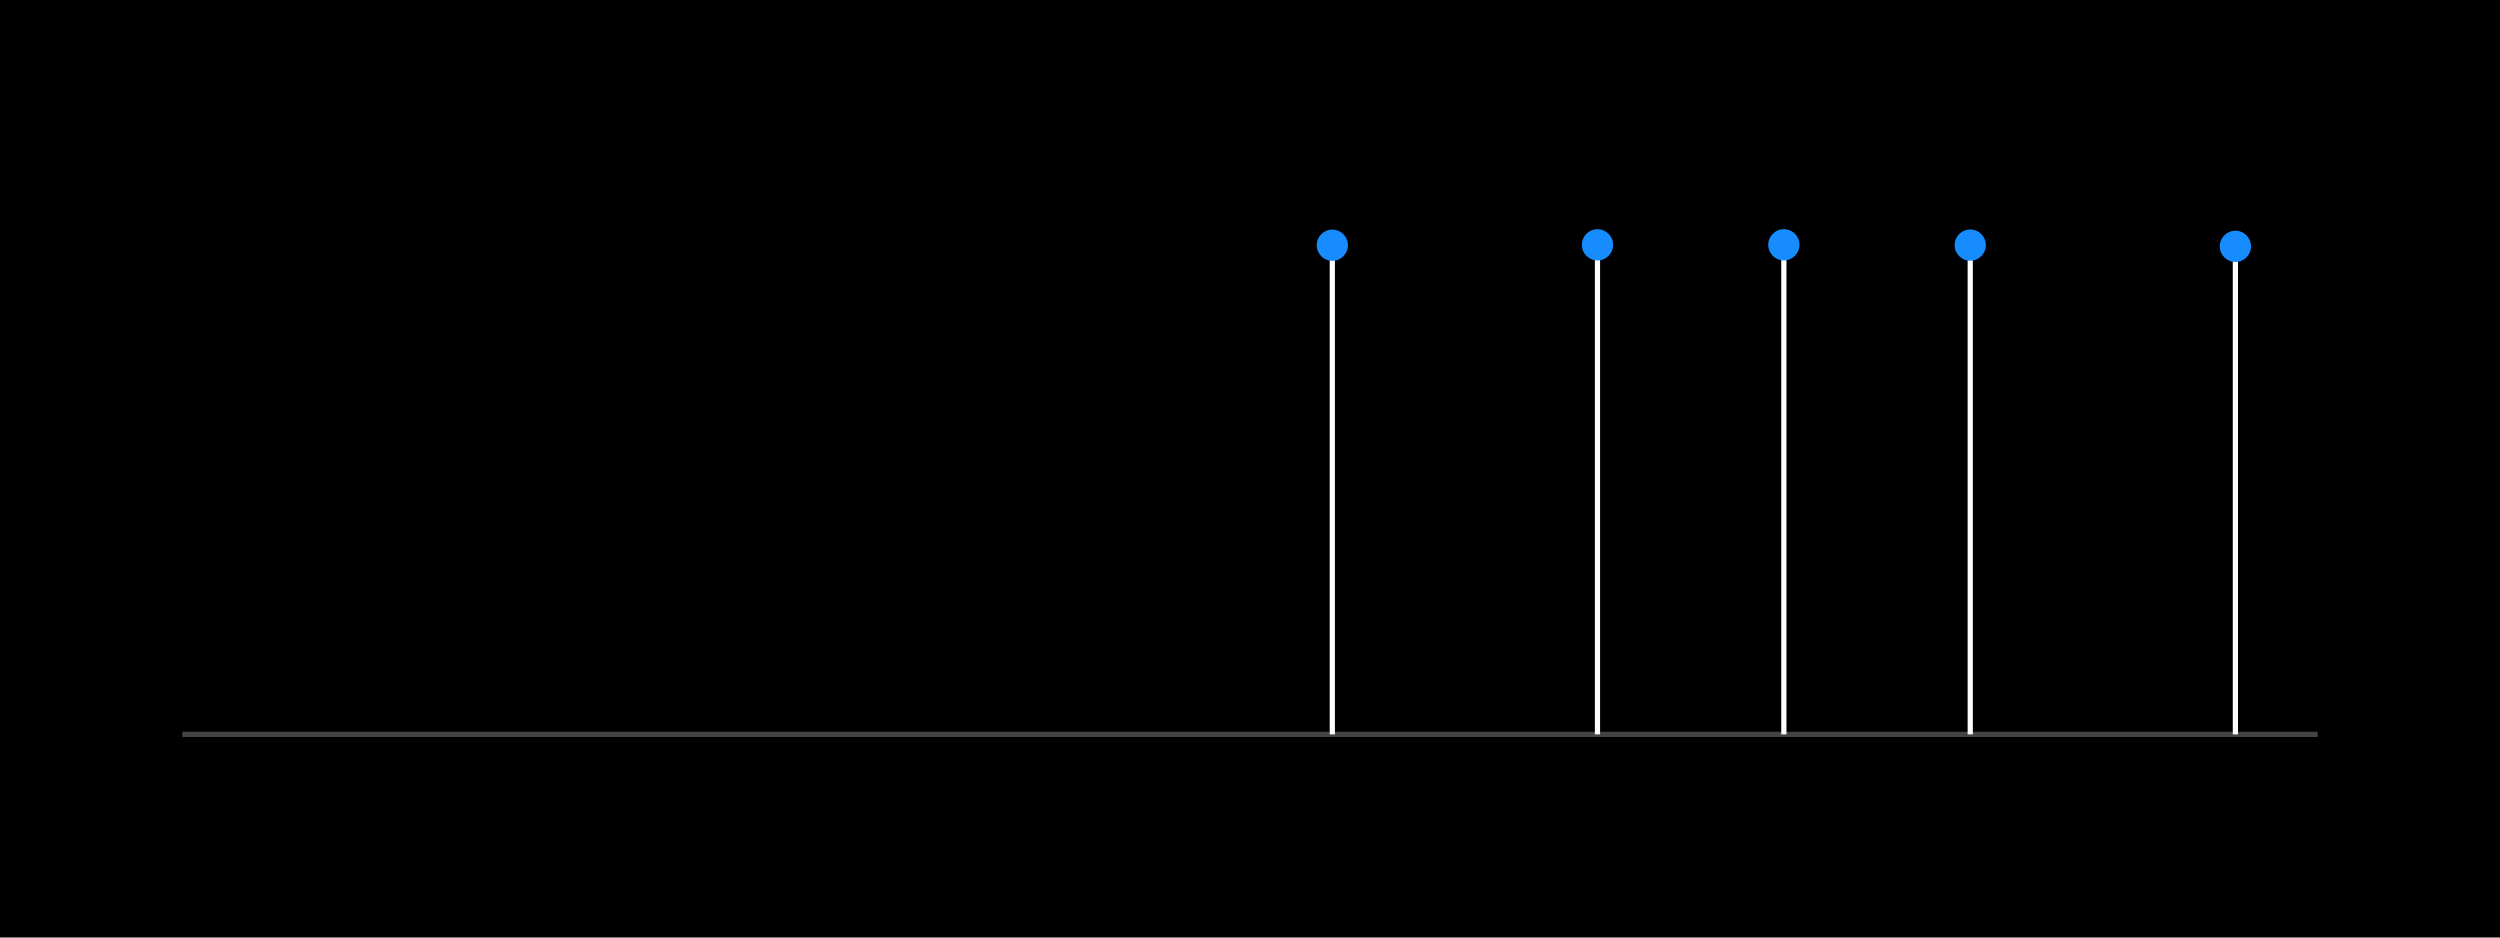
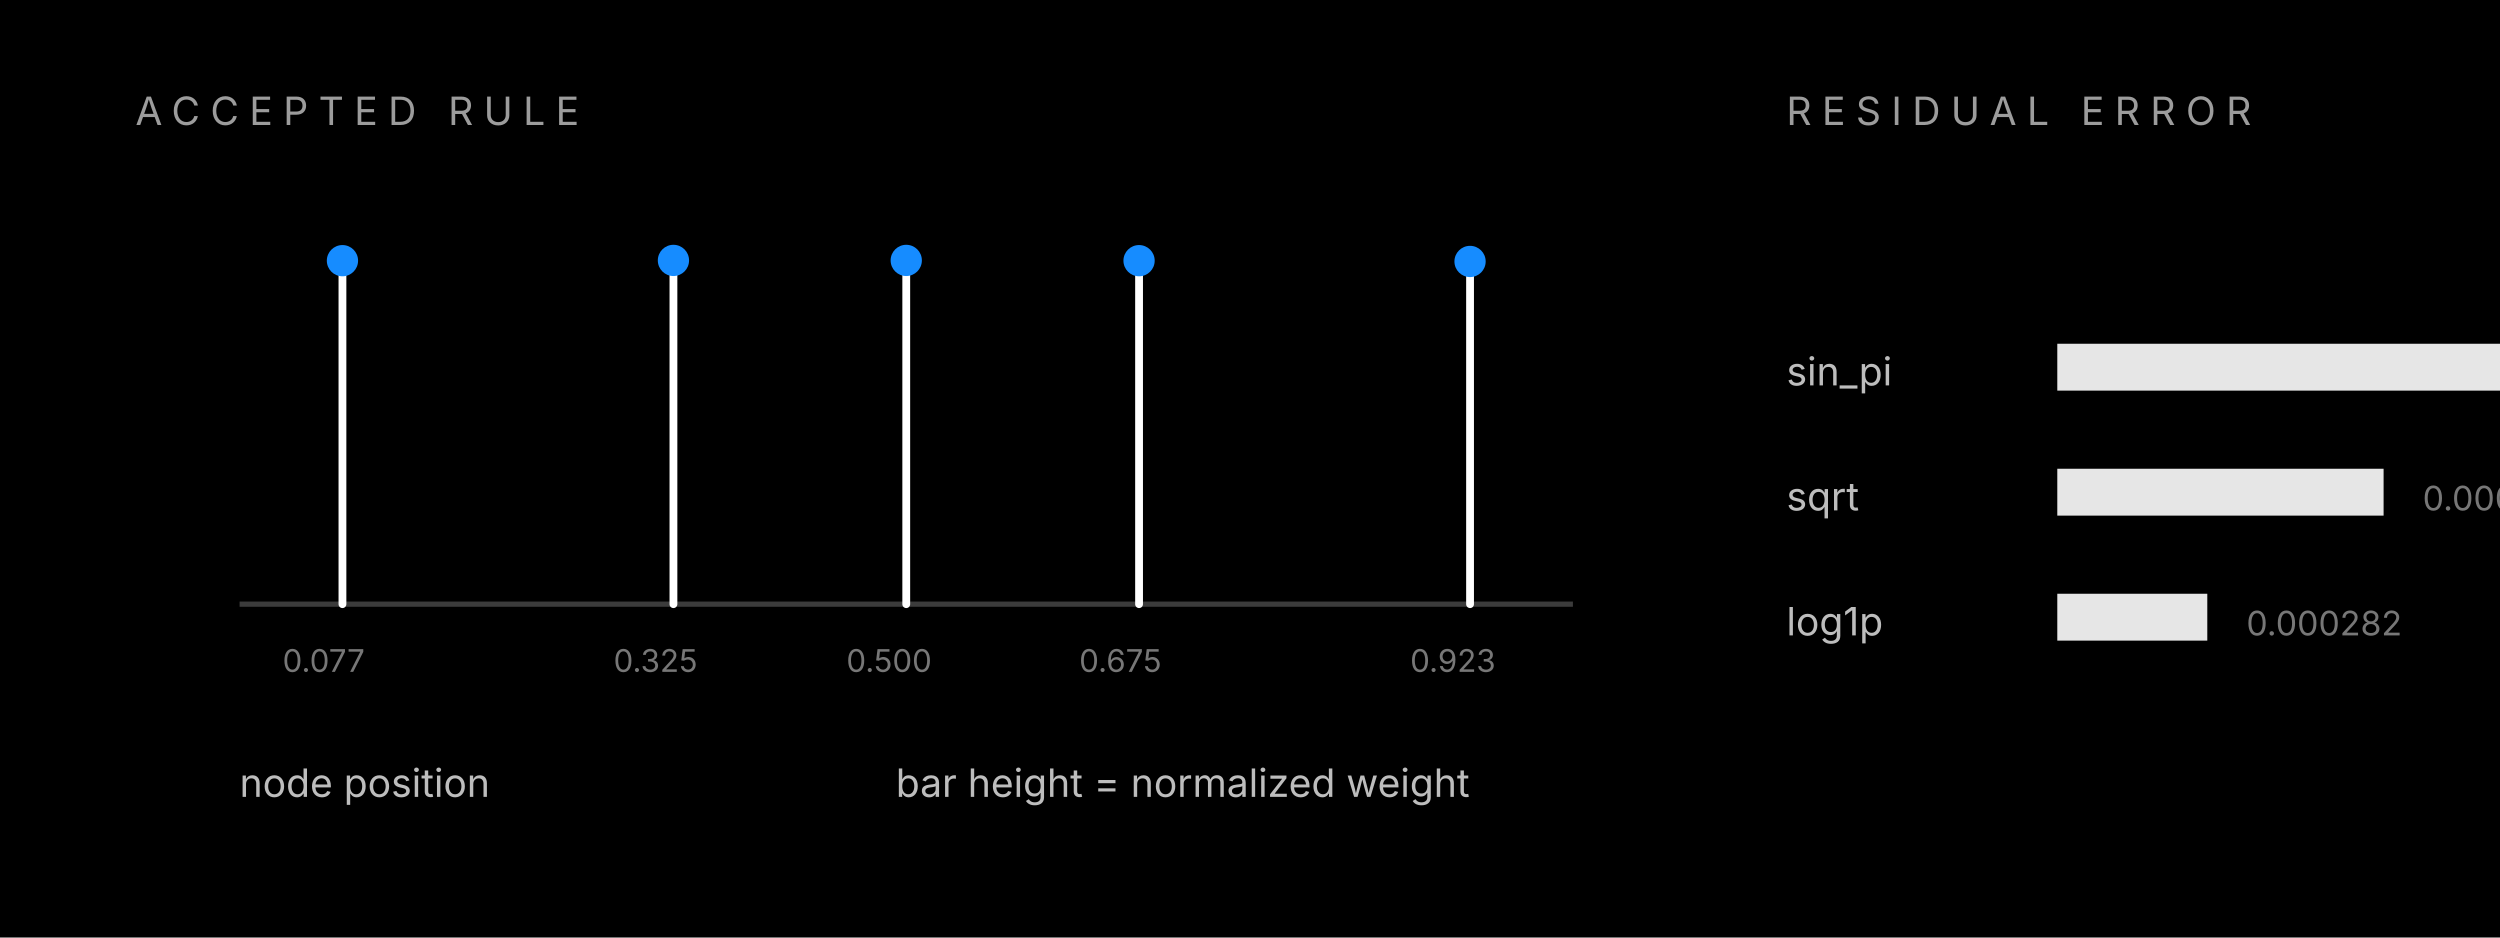
- <svg xmlns="http://www.w3.org/2000/svg" viewBox="0 0 960 360" role="img" aria-label="Accepted quadrature candidate">
+ <svg xmlns="http://www.w3.org/2000/svg" viewBox="0 0 960 360" role="img" aria-label="Accepted quadrature candidate nodes weights and residual errors">
  <rect width="960" height="360" fill="#000" />
-   <path d="M 70 282 H 890" stroke="#444" stroke-width="2" />
-   <path d="M 511.61 282.00 V 94.16" stroke="#fff" stroke-width="2" />
-   <circle cx="511.61" cy="94.16" r="6" fill="#168cff" />
-   <path d="M 613.43 282.00 V 94.01" stroke="#fff" stroke-width="2" />
-   <circle cx="613.43" cy="94.01" r="6" fill="#168cff" />
-   <path d="M 685.00 282.00 V 94.00" stroke="#fff" stroke-width="2" />
-   <circle cx="685.00" cy="94.00" r="6" fill="#168cff" />
-   <path d="M 756.57 282.00 V 94.12" stroke="#fff" stroke-width="2" />
-   <circle cx="756.57" cy="94.12" r="6" fill="#168cff" />
-   <path d="M 858.39 282.00 V 94.60" stroke="#fff" stroke-width="2" />
-   <circle cx="858.39" cy="94.60" r="6" fill="#168cff" />
+   <text x="52" y="48" fill="#9c9c9c" font-family="Inter, Arial, sans-serif" font-size="15" letter-spacing="4">ACCEPTED RULE</text>
+   <text x="686" y="48" fill="#9c9c9c" font-family="Inter, Arial, sans-serif" font-size="15" letter-spacing="4">RESIDUAL ERROR</text>
+   <path d="M 92 232 H 604" stroke="#3b3b3b" stroke-width="2" />
+   <line x1="131.5" y1="232" x2="131.5" y2="100.1" stroke="#fff" stroke-width="3" stroke-linecap="round" />
+   <circle cx="131.5" cy="100.1" r="6" fill="#168cff" />
+   <text x="108.5" y="258" fill="#777" font-family="Inter, Arial, sans-serif" font-size="12">0.077</text>
+   <line x1="258.6" y1="232" x2="258.6" y2="100.0" stroke="#fff" stroke-width="3" stroke-linecap="round" />
+   <circle cx="258.6" cy="100.0" r="6" fill="#168cff" />
+   <text x="235.6" y="258" fill="#777" font-family="Inter, Arial, sans-serif" font-size="12">0.325</text>
+   <line x1="348.0" y1="232" x2="348.0" y2="100.0" stroke="#fff" stroke-width="3" stroke-linecap="round" />
+   <circle cx="348.0" cy="100.0" r="6" fill="#168cff" />
+   <text x="325.0" y="258" fill="#777" font-family="Inter, Arial, sans-serif" font-size="12">0.500</text>
+   <line x1="437.4" y1="232" x2="437.4" y2="100.1" stroke="#fff" stroke-width="3" stroke-linecap="round" />
+   <circle cx="437.4" cy="100.1" r="6" fill="#168cff" />
+   <text x="414.4" y="258" fill="#777" font-family="Inter, Arial, sans-serif" font-size="12">0.675</text>
+   <line x1="564.5" y1="232" x2="564.5" y2="100.4" stroke="#fff" stroke-width="3" stroke-linecap="round" />
+   <circle cx="564.5" cy="100.4" r="6" fill="#168cff" />
+   <text x="541.5" y="258" fill="#777" font-family="Inter, Arial, sans-serif" font-size="12">0.923</text>
+   <text x="92" y="306" fill="#bdbdbd" font-family="Inter, Arial, sans-serif" font-size="15">node position</text>
+   <text x="344" y="306" fill="#bdbdbd" font-family="Inter, Arial, sans-serif" font-size="15">bar height = normalized weight</text>
+   <text x="686" y="148" fill="#bdbdbd" font-family="Inter, Arial, sans-serif" font-size="15">sin_pi</text>
+   <rect x="790" y="132" width="210.0" height="18" fill="#fff" opacity="0.9" />
+   <text x="1015.0" y="148" fill="#777" font-family="Inter, Arial, sans-serif" font-size="13">0.001029</text>
+   <text x="686" y="196" fill="#bdbdbd" font-family="Inter, Arial, sans-serif" font-size="15">sqrt</text>
+   <rect x="790" y="180" width="125.3" height="18" fill="#fff" opacity="0.9" />
+   <text x="930.3" y="196" fill="#777" font-family="Inter, Arial, sans-serif" font-size="13">0.000614</text>
+   <text x="686" y="244" fill="#bdbdbd" font-family="Inter, Arial, sans-serif" font-size="15">log1p</text>
+   <rect x="790" y="228" width="57.6" height="18" fill="#fff" opacity="0.9" />
+   <text x="862.6" y="244" fill="#777" font-family="Inter, Arial, sans-serif" font-size="13">0.000282</text>
</svg>
